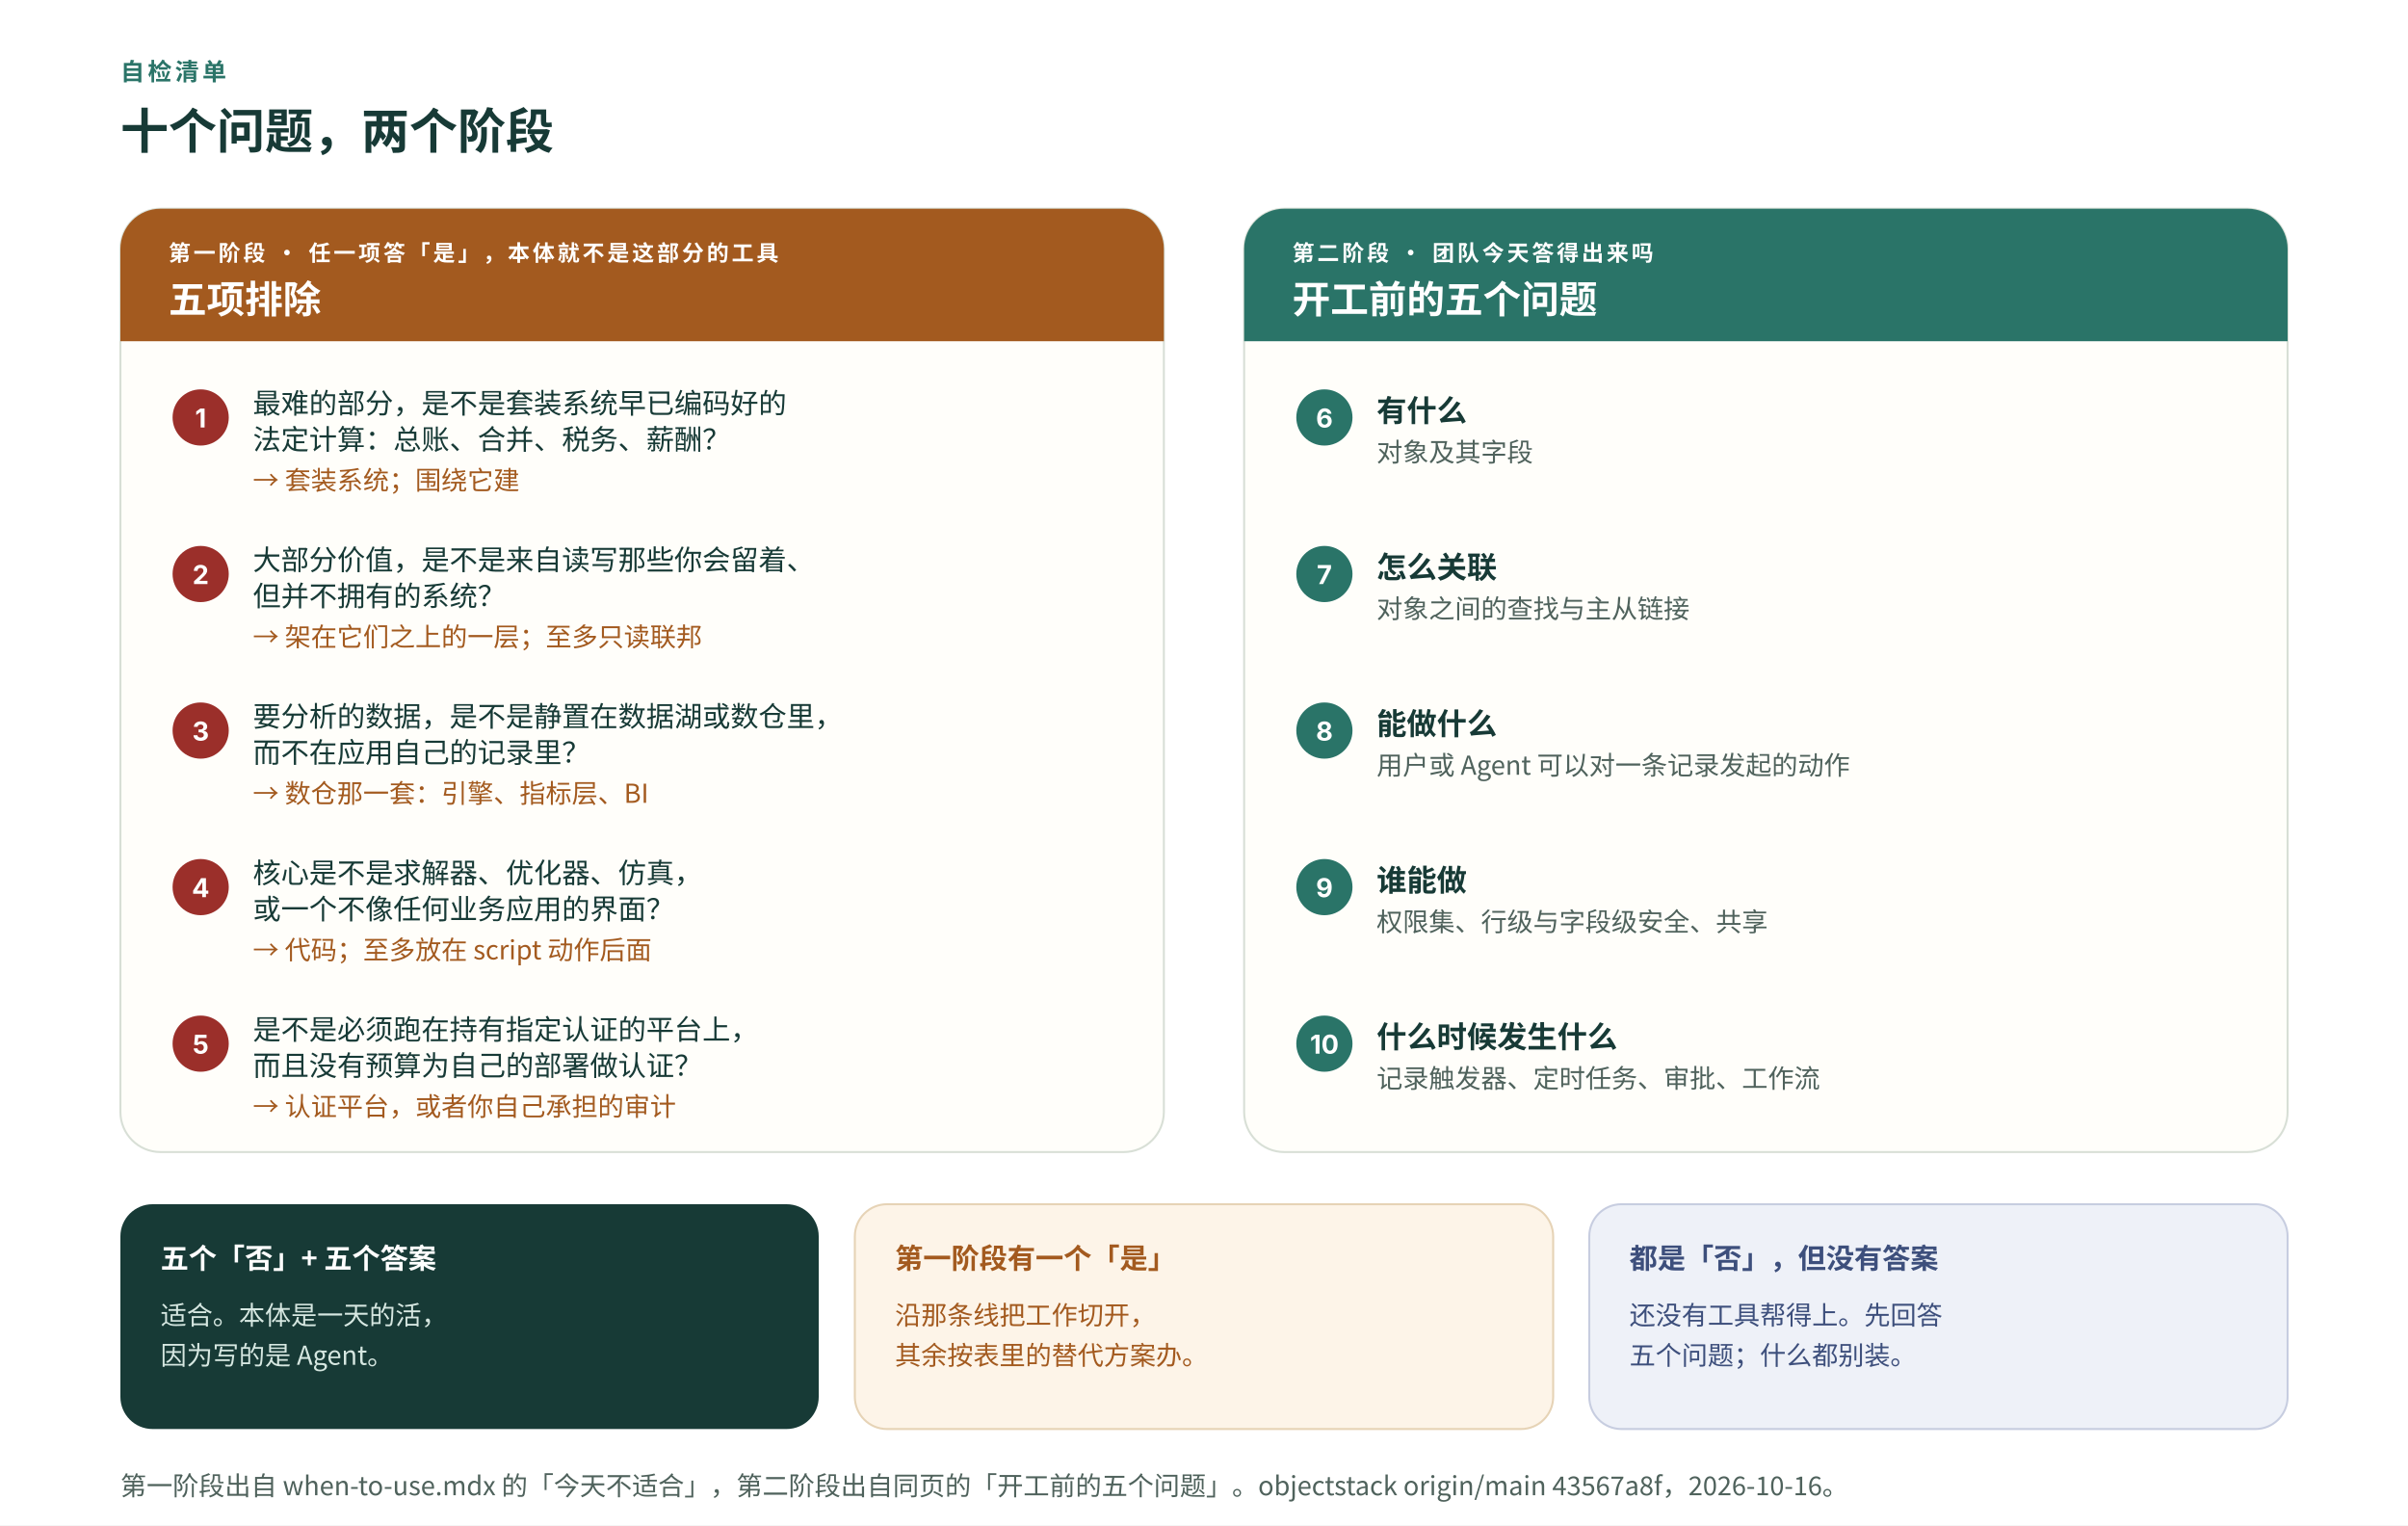
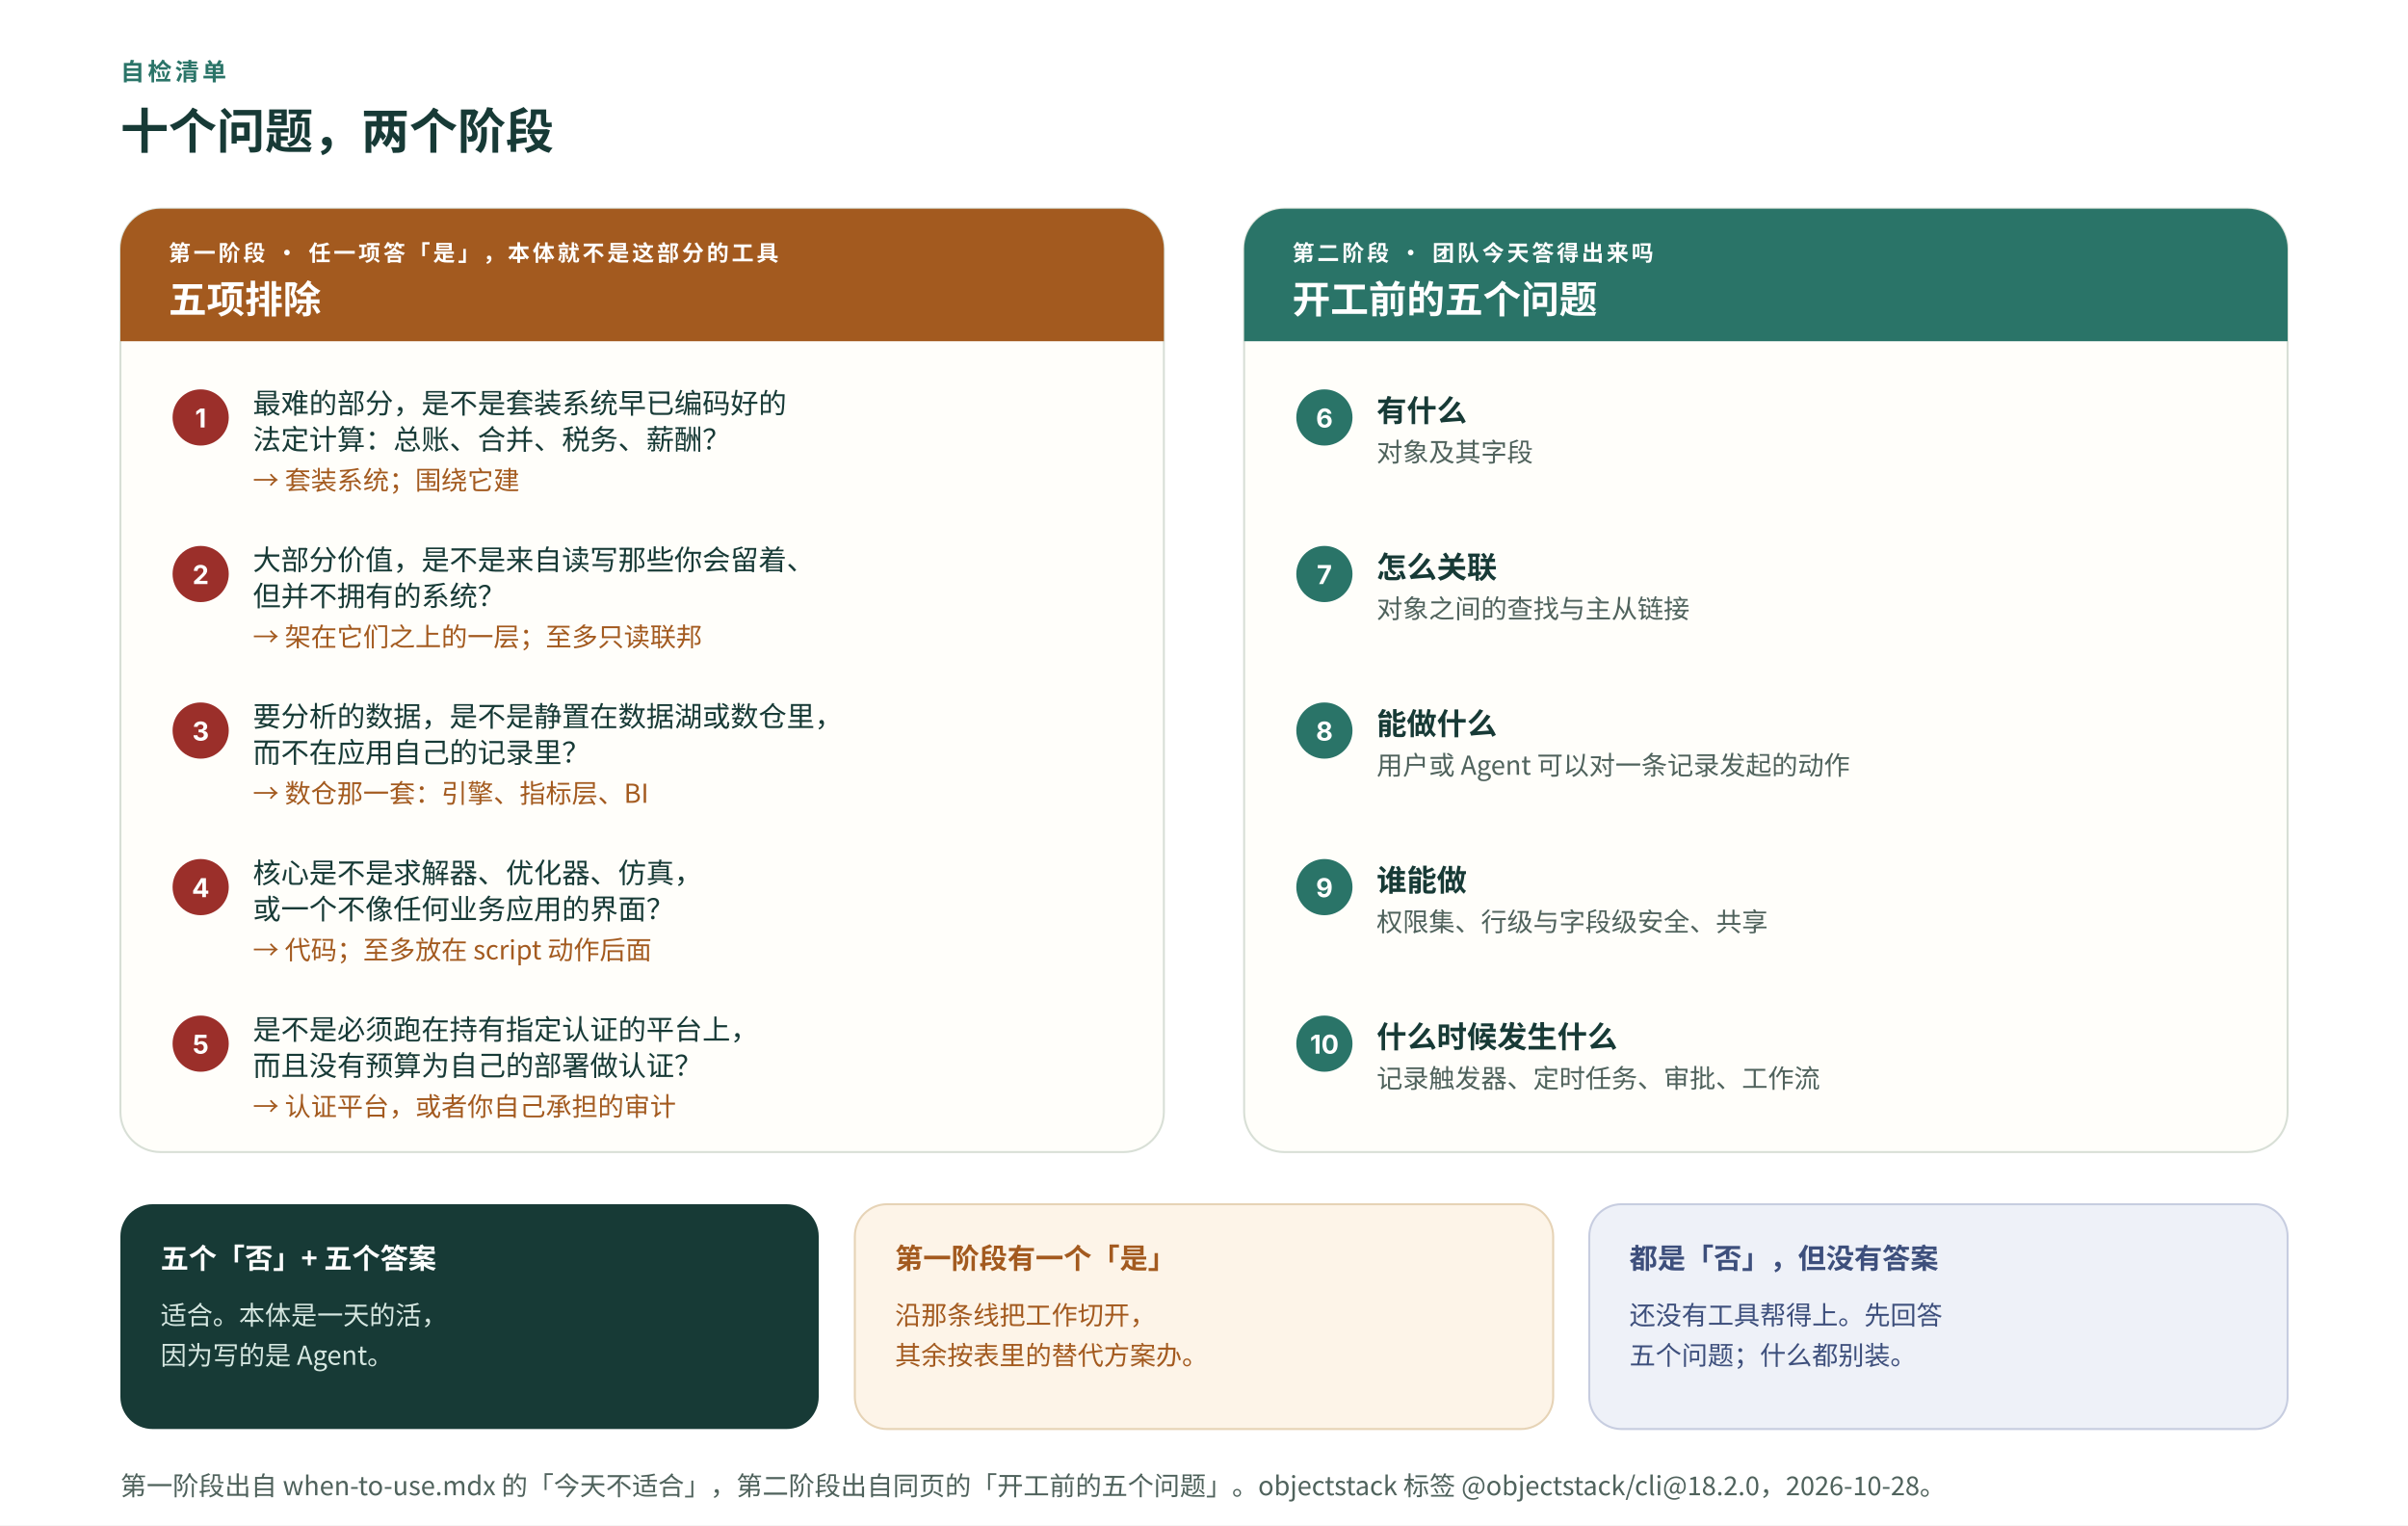
<svg xmlns="http://www.w3.org/2000/svg" viewBox="0 0 1200 760" role="img" aria-label="两阶段自检：五项排除，任一项答「是」本体就不是这部分的工具；然后是开工前的五个问题；最后三种判定。">
  <rect width="1200" height="760" fill="#ffffff" />
  <text x="60" y="40" font-family="-apple-system, BlinkMacSystemFont, 'Segoe UI', 'PingFang SC', 'Noto Sans CJK SC', sans-serif" font-size="12" font-weight="700" letter-spacing="1.6" fill="#2a7468">自检清单</text>
  <text x="60" y="74" font-family="-apple-system, BlinkMacSystemFont, 'Segoe UI', 'PingFang SC', 'Noto Sans CJK SC', sans-serif" font-size="24" font-weight="800" fill="#173a36">十个问题，两个阶段</text>
  <g transform="translate(60 104)">
    <rect width="520" height="470" rx="20" fill="#fffefa" stroke="#d8dfd6" />
    <path d="M20 0h480a20 20 0 0 1 20 20v46H0V20A20 20 0 0 1 20 0z" fill="#a35a1f" />
    <text x="24" y="26" font-family="-apple-system, BlinkMacSystemFont, 'Segoe UI', 'PingFang SC', 'Noto Sans CJK SC', sans-serif" font-size="11" font-weight="700" letter-spacing="1.4" fill="#ffffff">第一阶段 · 任一项答「是」，本体就不是这部分的工具</text>
    <text x="24" y="52" font-family="-apple-system, BlinkMacSystemFont, 'Segoe UI', 'PingFang SC', 'Noto Sans CJK SC', sans-serif" font-size="19" font-weight="700" fill="#ffffff">五项排除</text>
    <circle cx="40" cy="104" r="14" fill="#9b2f2a" />
    <text x="40" y="109" font-family="-apple-system, BlinkMacSystemFont, 'Segoe UI', sans-serif" font-size="13" font-weight="700" text-anchor="middle" fill="#ffffff">1</text>
    <text x="66" y="102" font-family="-apple-system, BlinkMacSystemFont, 'Segoe UI', 'PingFang SC', 'Noto Sans CJK SC', sans-serif" font-size="14" fill="#173a36">最难的部分，是不是套装系统早已编码好的</text>
    <text x="66" y="120" font-family="-apple-system, BlinkMacSystemFont, 'Segoe UI', 'PingFang SC', 'Noto Sans CJK SC', sans-serif" font-size="14" fill="#173a36">法定计算：总账、合并、税务、薪酬？</text>
    <text x="66" y="140" font-family="-apple-system, BlinkMacSystemFont, 'Segoe UI', 'PingFang SC', 'Noto Sans CJK SC', sans-serif" font-size="13" fill="#a35a1f">→ 套装系统；围绕它建</text>
    <circle cx="40" cy="182" r="14" fill="#9b2f2a" />
    <text x="40" y="187" font-family="-apple-system, BlinkMacSystemFont, 'Segoe UI', sans-serif" font-size="13" font-weight="700" text-anchor="middle" fill="#ffffff">2</text>
    <text x="66" y="180" font-family="-apple-system, BlinkMacSystemFont, 'Segoe UI', 'PingFang SC', 'Noto Sans CJK SC', sans-serif" font-size="14" fill="#173a36">大部分价值，是不是来自读写那些你会留着、</text>
    <text x="66" y="198" font-family="-apple-system, BlinkMacSystemFont, 'Segoe UI', 'PingFang SC', 'Noto Sans CJK SC', sans-serif" font-size="14" fill="#173a36">但并不拥有的系统？</text>
    <text x="66" y="218" font-family="-apple-system, BlinkMacSystemFont, 'Segoe UI', 'PingFang SC', 'Noto Sans CJK SC', sans-serif" font-size="13" fill="#a35a1f">→ 架在它们之上的一层；至多只读联邦</text>
    <circle cx="40" cy="260" r="14" fill="#9b2f2a" />
    <text x="40" y="265" font-family="-apple-system, BlinkMacSystemFont, 'Segoe UI', sans-serif" font-size="13" font-weight="700" text-anchor="middle" fill="#ffffff">3</text>
    <text x="66" y="258" font-family="-apple-system, BlinkMacSystemFont, 'Segoe UI', 'PingFang SC', 'Noto Sans CJK SC', sans-serif" font-size="14" fill="#173a36">要分析的数据，是不是静置在数据湖或数仓里，</text>
    <text x="66" y="276" font-family="-apple-system, BlinkMacSystemFont, 'Segoe UI', 'PingFang SC', 'Noto Sans CJK SC', sans-serif" font-size="14" fill="#173a36">而不在应用自己的记录里？</text>
    <text x="66" y="296" font-family="-apple-system, BlinkMacSystemFont, 'Segoe UI', 'PingFang SC', 'Noto Sans CJK SC', sans-serif" font-size="13" fill="#a35a1f">→ 数仓那一套：引擎、指标层、BI</text>
    <circle cx="40" cy="338" r="14" fill="#9b2f2a" />
    <text x="40" y="343" font-family="-apple-system, BlinkMacSystemFont, 'Segoe UI', sans-serif" font-size="13" font-weight="700" text-anchor="middle" fill="#ffffff">4</text>
    <text x="66" y="336" font-family="-apple-system, BlinkMacSystemFont, 'Segoe UI', 'PingFang SC', 'Noto Sans CJK SC', sans-serif" font-size="14" fill="#173a36">核心是不是求解器、优化器、仿真，</text>
    <text x="66" y="354" font-family="-apple-system, BlinkMacSystemFont, 'Segoe UI', 'PingFang SC', 'Noto Sans CJK SC', sans-serif" font-size="14" fill="#173a36">或一个不像任何业务应用的界面？</text>
    <text x="66" y="374" font-family="-apple-system, BlinkMacSystemFont, 'Segoe UI', 'PingFang SC', 'Noto Sans CJK SC', sans-serif" font-size="13" fill="#a35a1f">→ 代码；至多放在 script 动作后面</text>
    <circle cx="40" cy="416" r="14" fill="#9b2f2a" />
    <text x="40" y="421" font-family="-apple-system, BlinkMacSystemFont, 'Segoe UI', sans-serif" font-size="13" font-weight="700" text-anchor="middle" fill="#ffffff">5</text>
    <text x="66" y="414" font-family="-apple-system, BlinkMacSystemFont, 'Segoe UI', 'PingFang SC', 'Noto Sans CJK SC', sans-serif" font-size="14" fill="#173a36">是不是必须跑在持有指定认证的平台上，</text>
    <text x="66" y="432" font-family="-apple-system, BlinkMacSystemFont, 'Segoe UI', 'PingFang SC', 'Noto Sans CJK SC', sans-serif" font-size="14" fill="#173a36">而且没有预算为自己的部署做认证？</text>
    <text x="66" y="452" font-family="-apple-system, BlinkMacSystemFont, 'Segoe UI', 'PingFang SC', 'Noto Sans CJK SC', sans-serif" font-size="13" fill="#a35a1f">→ 认证平台，或者你自己承担的审计</text>
  </g>
  <g transform="translate(620 104)">
    <rect width="520" height="470" rx="20" fill="#fffefa" stroke="#d8dfd6" />
    <path d="M20 0h480a20 20 0 0 1 20 20v46H0V20A20 20 0 0 1 20 0z" fill="#2a7468" />
    <text x="24" y="26" font-family="-apple-system, BlinkMacSystemFont, 'Segoe UI', 'PingFang SC', 'Noto Sans CJK SC', sans-serif" font-size="11" font-weight="700" letter-spacing="1.4" fill="#ffffff">第二阶段 · 团队今天答得出来吗</text>
    <text x="24" y="52" font-family="-apple-system, BlinkMacSystemFont, 'Segoe UI', 'PingFang SC', 'Noto Sans CJK SC', sans-serif" font-size="19" font-weight="700" fill="#ffffff">开工前的五个问题</text>
    <circle cx="40" cy="104" r="14" fill="#2a7468" />
    <text x="40" y="109" font-family="-apple-system, BlinkMacSystemFont, 'Segoe UI', sans-serif" font-size="13" font-weight="700" text-anchor="middle" fill="#ffffff">6</text>
    <text x="66" y="106" font-family="-apple-system, BlinkMacSystemFont, 'Segoe UI', 'PingFang SC', 'Noto Sans CJK SC', sans-serif" font-size="15" font-weight="700" fill="#173a36">有什么</text>
    <text x="66" y="126" font-family="-apple-system, BlinkMacSystemFont, 'Segoe UI', 'PingFang SC', 'Noto Sans CJK SC', sans-serif" font-size="13" fill="#4f625c">对象及其字段</text>
    <circle cx="40" cy="182" r="14" fill="#2a7468" />
    <text x="40" y="187" font-family="-apple-system, BlinkMacSystemFont, 'Segoe UI', sans-serif" font-size="13" font-weight="700" text-anchor="middle" fill="#ffffff">7</text>
    <text x="66" y="184" font-family="-apple-system, BlinkMacSystemFont, 'Segoe UI', 'PingFang SC', 'Noto Sans CJK SC', sans-serif" font-size="15" font-weight="700" fill="#173a36">怎么关联</text>
    <text x="66" y="204" font-family="-apple-system, BlinkMacSystemFont, 'Segoe UI', 'PingFang SC', 'Noto Sans CJK SC', sans-serif" font-size="13" fill="#4f625c">对象之间的查找与主从链接</text>
    <circle cx="40" cy="260" r="14" fill="#2a7468" />
    <text x="40" y="265" font-family="-apple-system, BlinkMacSystemFont, 'Segoe UI', sans-serif" font-size="13" font-weight="700" text-anchor="middle" fill="#ffffff">8</text>
    <text x="66" y="262" font-family="-apple-system, BlinkMacSystemFont, 'Segoe UI', 'PingFang SC', 'Noto Sans CJK SC', sans-serif" font-size="15" font-weight="700" fill="#173a36">能做什么</text>
    <text x="66" y="282" font-family="-apple-system, BlinkMacSystemFont, 'Segoe UI', 'PingFang SC', 'Noto Sans CJK SC', sans-serif" font-size="13" fill="#4f625c">用户或 Agent 可以对一条记录发起的动作</text>
    <circle cx="40" cy="338" r="14" fill="#2a7468" />
    <text x="40" y="343" font-family="-apple-system, BlinkMacSystemFont, 'Segoe UI', sans-serif" font-size="13" font-weight="700" text-anchor="middle" fill="#ffffff">9</text>
    <text x="66" y="340" font-family="-apple-system, BlinkMacSystemFont, 'Segoe UI', 'PingFang SC', 'Noto Sans CJK SC', sans-serif" font-size="15" font-weight="700" fill="#173a36">谁能做</text>
    <text x="66" y="360" font-family="-apple-system, BlinkMacSystemFont, 'Segoe UI', 'PingFang SC', 'Noto Sans CJK SC', sans-serif" font-size="13" fill="#4f625c">权限集、行级与字段级安全、共享</text>
    <circle cx="40" cy="416" r="14" fill="#2a7468" />
    <text x="40" y="421" font-family="-apple-system, BlinkMacSystemFont, 'Segoe UI', sans-serif" font-size="13" font-weight="700" text-anchor="middle" fill="#ffffff">10</text>
    <text x="66" y="418" font-family="-apple-system, BlinkMacSystemFont, 'Segoe UI', 'PingFang SC', 'Noto Sans CJK SC', sans-serif" font-size="15" font-weight="700" fill="#173a36">什么时候发生什么</text>
    <text x="66" y="438" font-family="-apple-system, BlinkMacSystemFont, 'Segoe UI', 'PingFang SC', 'Noto Sans CJK SC', sans-serif" font-size="13" fill="#4f625c">记录触发器、定时任务、审批、工作流</text>
  </g>
  <g transform="translate(60 600)">
    <rect width="348" height="112" rx="16" fill="#173a36" />
    <text x="20" y="32" font-family="-apple-system, BlinkMacSystemFont, 'Segoe UI', 'PingFang SC', 'Noto Sans CJK SC', sans-serif" font-size="14" font-weight="700" fill="#ffffff">五个「否」+ 五个答案</text>
    <text x="20" y="60" font-family="-apple-system, BlinkMacSystemFont, 'Segoe UI', 'PingFang SC', 'Noto Sans CJK SC', sans-serif" font-size="13" fill="#d6e7e1">适合。本体是一天的活，</text>
    <text x="20" y="80" font-family="-apple-system, BlinkMacSystemFont, 'Segoe UI', 'PingFang SC', 'Noto Sans CJK SC', sans-serif" font-size="13" fill="#d6e7e1">因为写的是 Agent。</text>
  </g>
  <g transform="translate(426 600)">
    <rect width="348" height="112" rx="16" fill="#fdf4e8" stroke="#e6d3b6" />
    <text x="20" y="32" font-family="-apple-system, BlinkMacSystemFont, 'Segoe UI', 'PingFang SC', 'Noto Sans CJK SC', sans-serif" font-size="14" font-weight="700" fill="#a35a1f">第一阶段有一个「是」</text>
    <text x="20" y="60" font-family="-apple-system, BlinkMacSystemFont, 'Segoe UI', 'PingFang SC', 'Noto Sans CJK SC', sans-serif" font-size="13" fill="#a35a1f">沿那条线把工作切开，</text>
    <text x="20" y="80" font-family="-apple-system, BlinkMacSystemFont, 'Segoe UI', 'PingFang SC', 'Noto Sans CJK SC', sans-serif" font-size="13" fill="#a35a1f">其余按表里的替代方案办。</text>
  </g>
  <g transform="translate(792 600)">
    <rect width="348" height="112" rx="16" fill="#eef1f8" stroke="#c7cde0" />
    <text x="20" y="32" font-family="-apple-system, BlinkMacSystemFont, 'Segoe UI', 'PingFang SC', 'Noto Sans CJK SC', sans-serif" font-size="14" font-weight="700" fill="#3d4f7c">都是「否」，但没有答案</text>
    <text x="20" y="60" font-family="-apple-system, BlinkMacSystemFont, 'Segoe UI', 'PingFang SC', 'Noto Sans CJK SC', sans-serif" font-size="13" fill="#3d4f7c">还没有工具帮得上。先回答</text>
    <text x="20" y="80" font-family="-apple-system, BlinkMacSystemFont, 'Segoe UI', 'PingFang SC', 'Noto Sans CJK SC', sans-serif" font-size="13" fill="#3d4f7c">五个问题；什么都别装。</text>
  </g>
-   <text x="60" y="745" font-family="-apple-system, BlinkMacSystemFont, 'Segoe UI', 'PingFang SC', 'Noto Sans CJK SC', sans-serif" font-size="13" fill="#4f625c">第一阶段出自 when-to-use.mdx 的「今天不适合」，第二阶段出自同页的「开工前的五个问题」。objectstack origin/main 43567a8f，2026-10-16。</text>
+   <text x="60" y="745" font-family="-apple-system, BlinkMacSystemFont, 'Segoe UI', 'PingFang SC', 'Noto Sans CJK SC', sans-serif" font-size="13" fill="#4f625c">第一阶段出自 when-to-use.mdx 的「今天不适合」，第二阶段出自同页的「开工前的五个问题」。objectstack 标签 @objectstack/cli@18.2.0，2026-10-28。</text>
</svg>
